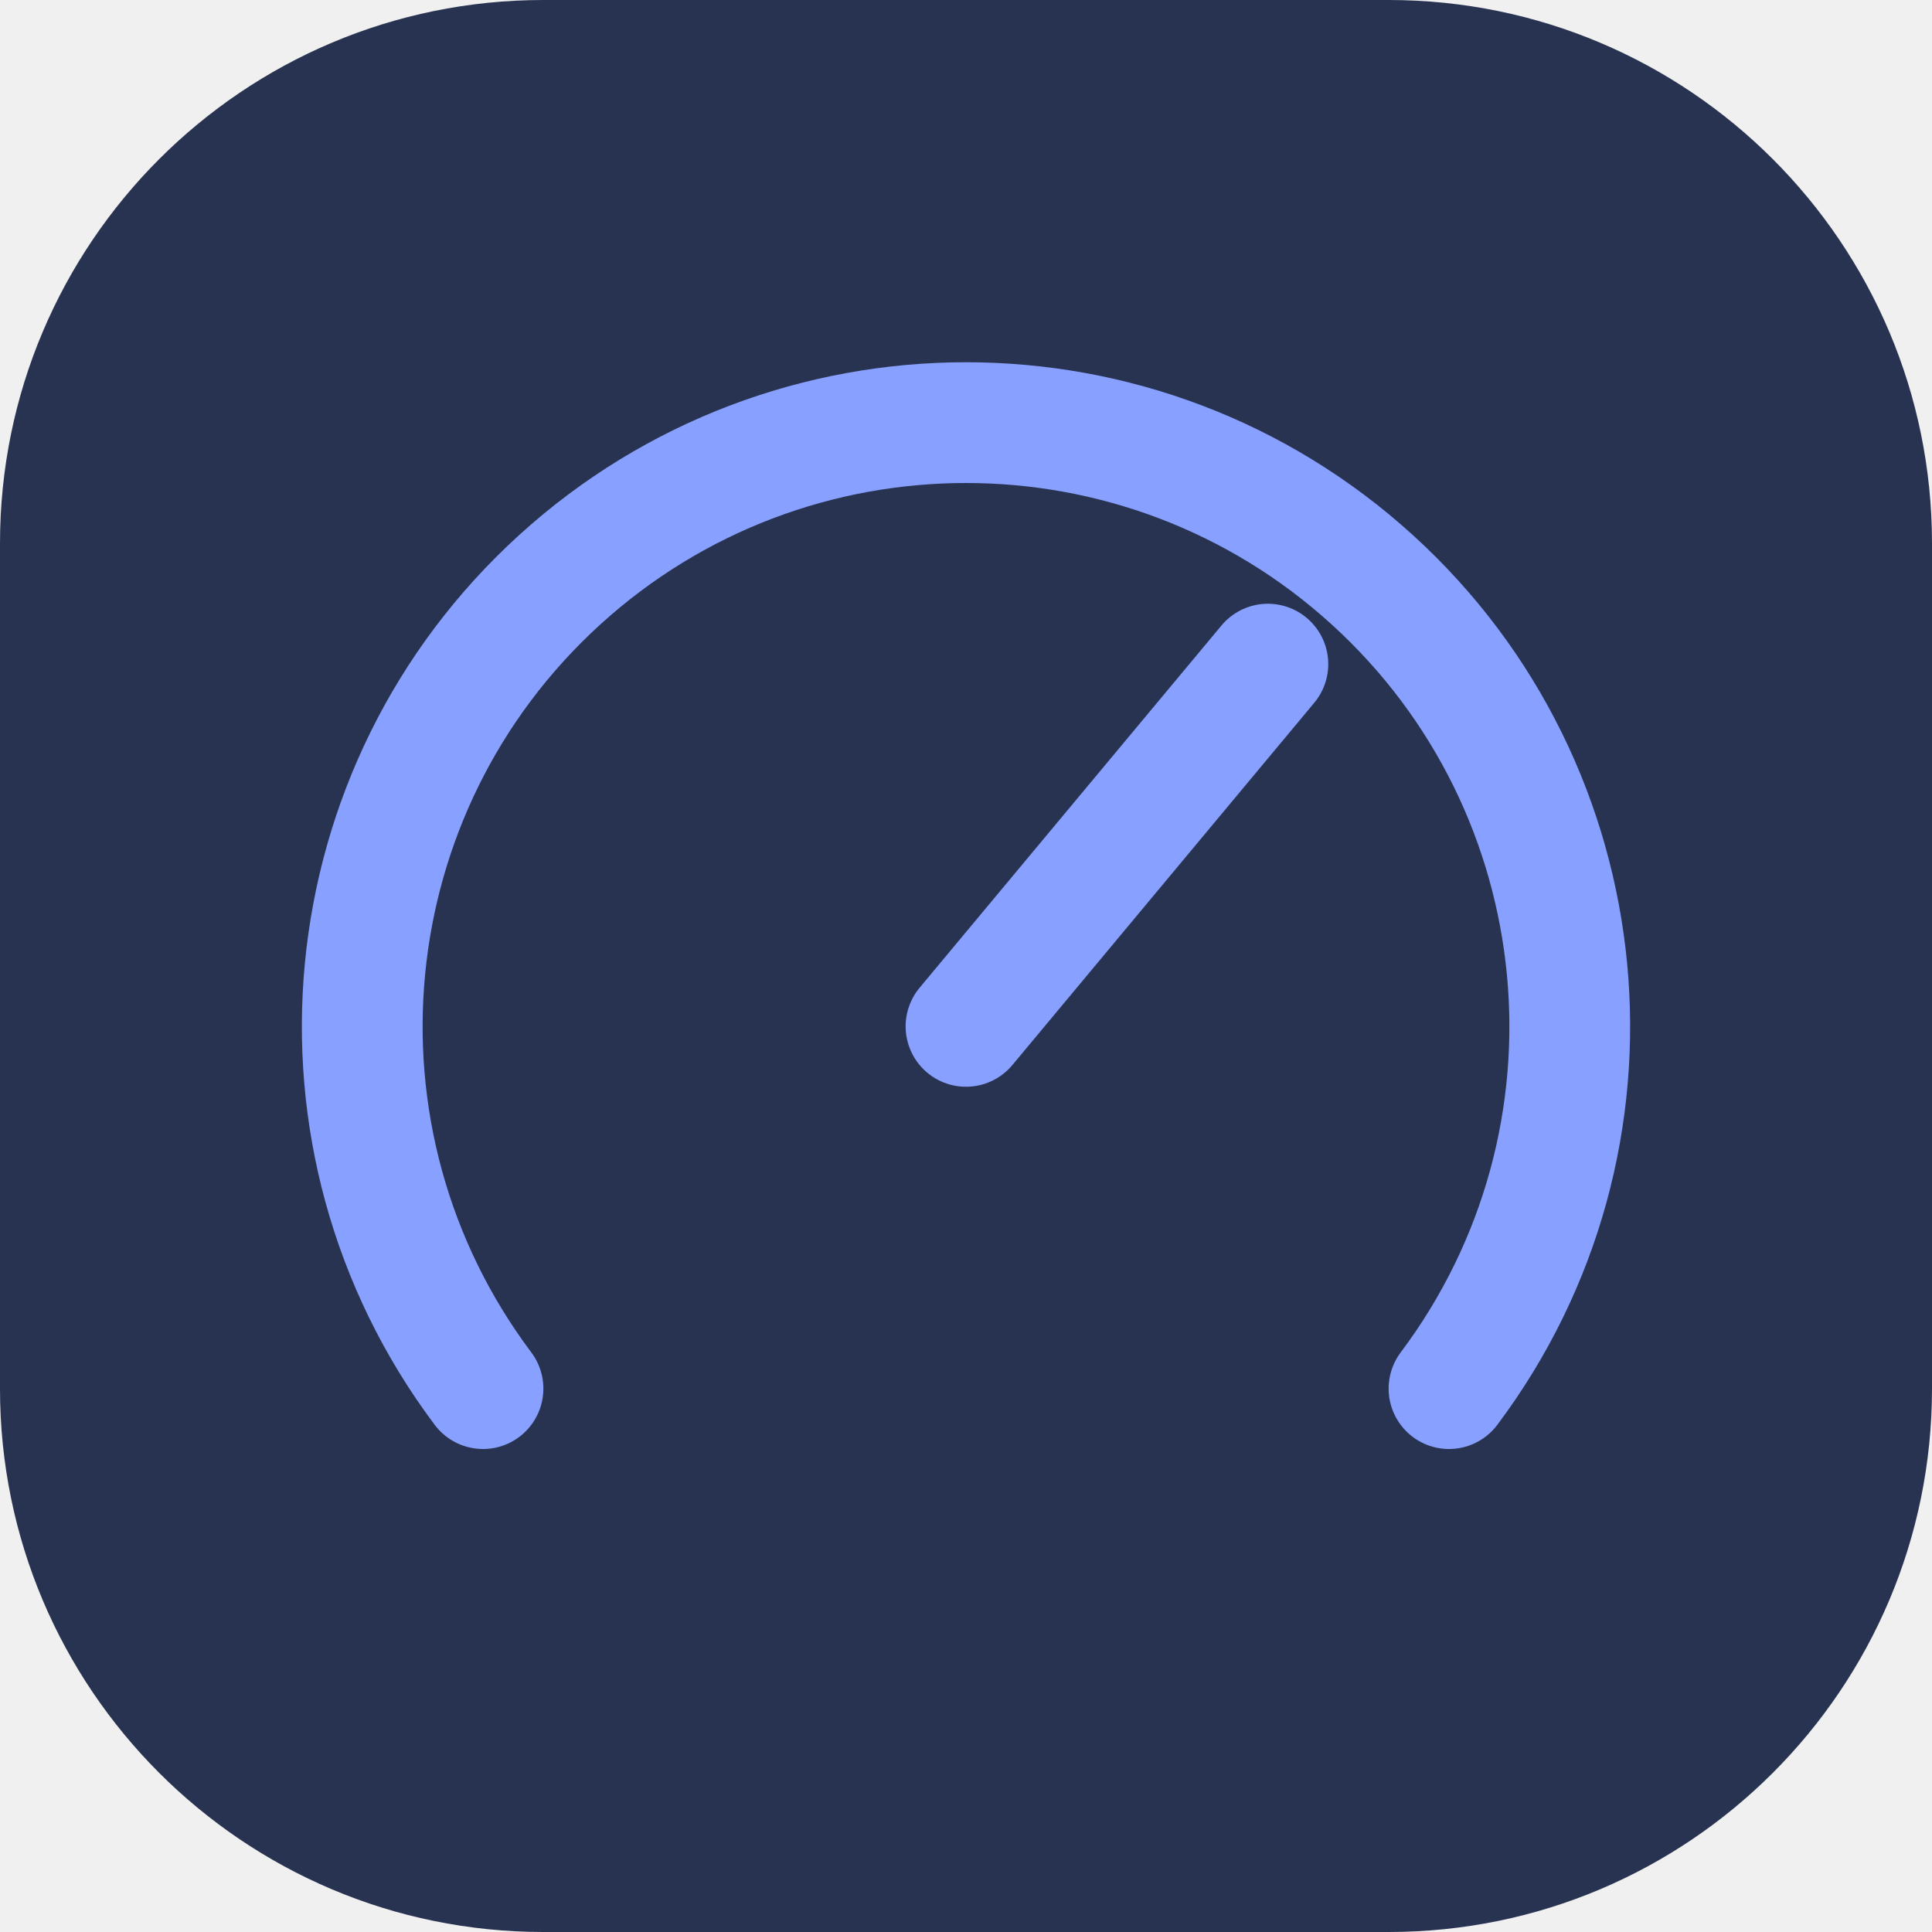
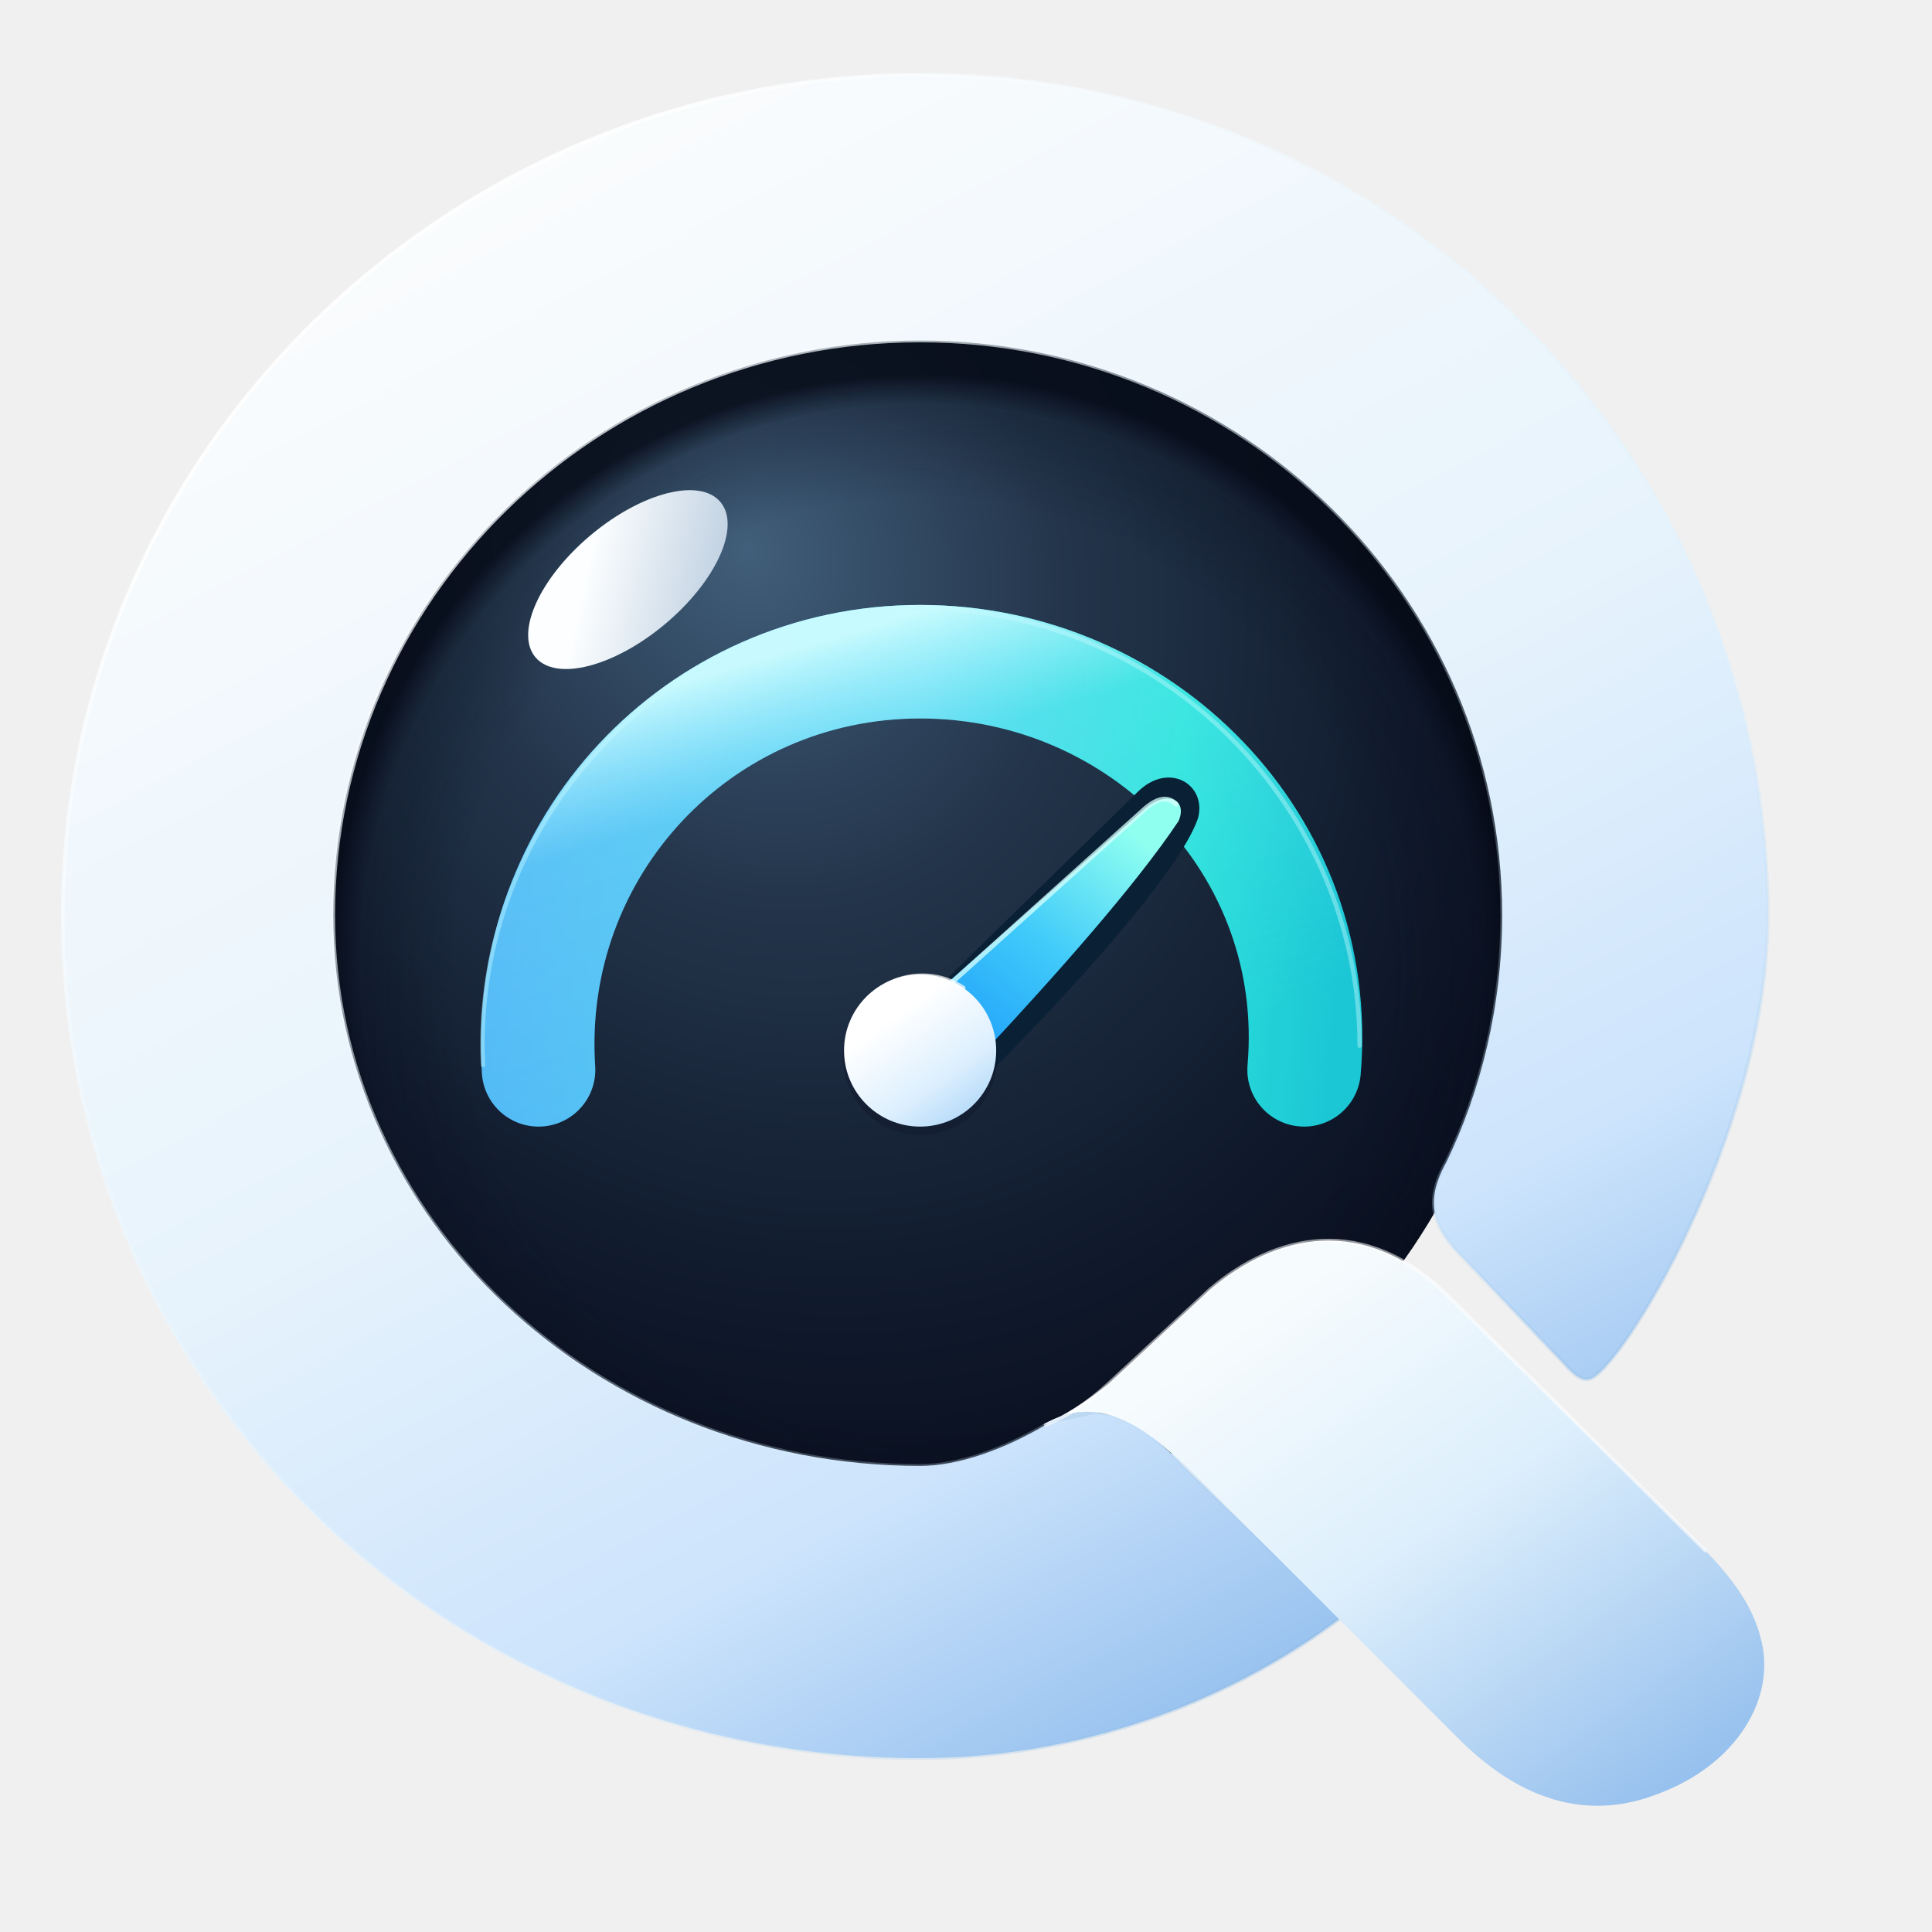
- <svg xmlns="http://www.w3.org/2000/svg" viewBox="0 0 32 32">
-   <rect width="32" height="32" rx="9" fill="#283351" />
-   <g fill="none" stroke="#88a0ff" stroke-width="2" stroke-linecap="round">
-     <path d="M8 23a10 10 0 1 1 16 0M16 17l5-6" />
+ <svg xmlns="http://www.w3.org/2000/svg" width="512" height="512" viewBox="0 0 800 800" fill="none" role="img" aria-labelledby="qp-title qp-desc">
+   <defs>
+     <linearGradient id="ring" x1="210" y1="46" x2="574" y2="736" gradientUnits="userSpaceOnUse">
+       <stop stop-color="#FAFCFD" />
+       <stop offset=".45" stop-color="#E7F3FC" />
+       <stop offset=".72" stop-color="#CDE4FC" />
+       <stop offset="1" stop-color="#79AEE7" />
+     </linearGradient>
+     <linearGradient id="edge" x1="190" y1="82" x2="690" y2="690" gradientUnits="userSpaceOnUse">
+       <stop stop-color="#FFFFFF" stop-opacity=".85" />
+       <stop offset=".6" stop-color="#D8F0FF" stop-opacity=".25" />
+       <stop offset="1" stop-color="#5A95D2" stop-opacity=".4" />
+     </linearGradient>
+     <radialGradient id="dial" cx="0" cy="0" r="1" gradientTransform="translate(300 208) rotate(63) scale(429 361)" gradientUnits="userSpaceOnUse">
+       <stop stop-color="#415E7A" />
+       <stop offset=".34" stop-color="#24364C" />
+       <stop offset=".7" stop-color="#121D30" />
+       <stop offset="1" stop-color="#080D1C" />
+     </radialGradient>
+     <radialGradient id="bezel" cx="0" cy="0" r="1" gradientTransform="translate(373 380) scale(245)" gradientUnits="userSpaceOnUse">
+       <stop offset=".79" stop-color="#050A17" stop-opacity="0" />
+       <stop offset=".95" stop-color="#070D1C" stop-opacity=".28" />
+       <stop offset="1" stop-color="#050915" stop-opacity=".85" />
+     </radialGradient>
+     <linearGradient id="arc" x1="201" y1="335" x2="548" y2="366" gradientUnits="userSpaceOnUse">
+       <stop stop-color="#49B4F4" />
+       <stop offset=".48" stop-color="#53D5F1" />
+       <stop offset=".79" stop-color="#25E3DA" />
+       <stop offset="1" stop-color="#13C5D3" />
+     </linearGradient>
+     <linearGradient id="arc-light" x1="294" y1="258" x2="352" y2="451" gradientUnits="userSpaceOnUse">
+       <stop stop-color="#D4FFFF" stop-opacity=".9" />
+       <stop offset=".27" stop-color="#A3F5FF" stop-opacity=".2" />
+       <stop offset="1" stop-color="#B1E9FF" stop-opacity=".05" />
+     </linearGradient>
+     <linearGradient id="needle" x1="389" y1="442" x2="475" y2="337" gradientUnits="userSpaceOnUse">
+       <stop stop-color="#1390FA" />
+       <stop offset=".56" stop-color="#40CAFA" />
+       <stop offset="1" stop-color="#8FFFF0" />
+     </linearGradient>
+     <linearGradient id="pearl" x1="351" y1="410" x2="396" y2="473" gradientUnits="userSpaceOnUse">
+       <stop stop-color="#FFFFFF" />
+       <stop offset=".42" stop-color="#DCEFFE" />
+       <stop offset="1" stop-color="#80BDF1" />
+     </linearGradient>
+     <linearGradient id="reflection" x1="234" y1="213" x2="281" y2="273" gradientUnits="userSpaceOnUse">
+       <stop stop-color="#FCFEFF" />
+       <stop offset="1" stop-color="#ABC1D7" />
+     </linearGradient>
+     <linearGradient id="tail" x1="506" y1="531" x2="658" y2="749" gradientUnits="userSpaceOnUse">
+       <stop stop-color="#F6FBFD" />
+       <stop offset=".42" stop-color="#DDEFFC" />
+       <stop offset="1" stop-color="#93BEED" />
+     </linearGradient>
+     <linearGradient id="fold" x1="431" y1="590" x2="536" y2="674" gradientUnits="userSpaceOnUse">
+       <stop stop-color="#BCD8F1" />
+       <stop offset="1" stop-color="#6CA4D9" />
+     </linearGradient>
+   </defs>
+   <g transform="translate(8 19)">
+     <circle cx="373" cy="360" r="246" fill="url(#dial)" />
+     <circle cx="373" cy="360" r="246" fill="url(#bezel)" />
+     <path d="M650 552C662 550 724 451 724 360C724 168 567 12 373 12C178 12 18 168 18 360C18 553 175 709 373 709C437 709 499 687 547 651L482 588C465 570 448 559 425 571C408 581 389 588 373 588C239 588 130 486 130 360C130 229 239 122 373 122C506 122 614 228 614 360C614 398 605 433 591 462C581 480 586 490 599 503L640 546Q646 553 650 552Z" fill="url(#ring)" />
+     <path d="M650 552C662 550 724 451 724 360C724 168 567 12 373 12C178 12 18 168 18 360C18 553 175 709 373 709C437 709 499 687 547 651L482 588C465 570 448 559 425 571C408 581 389 588 373 588C239 588 130 486 130 360C130 229 239 122 373 122C506 122 614 228 614 360C614 398 605 433 591 462C581 480 586 490 599 503L640 546Q646 553 650 552Z" stroke="url(#edge)" stroke-width="1.5" />
+     <ellipse cx="252" cy="221" rx="50" ry="24" transform="rotate(-40 252 221)" fill="url(#reflection)" />
+     <path d="M215 424C209 332 281 255 373 255C465 255 540 331 532 424" stroke="url(#arc)" stroke-width="47" stroke-linecap="round" />
+     <path d="M215 424C209 332 281 255 373 255C465 255 540 331 532 424" stroke="url(#arc-light)" stroke-width="47" stroke-linecap="round" />
+     <path d="M192 422C187 320 270 233 373 233C474 233 555 316 555 414" stroke="#C5FBFF" stroke-opacity=".42" stroke-width="1.8" stroke-linecap="round" />
+     <path d="M365 405L463 309C476 296 492 306 488 320C480 343 432 395 402 425Z" fill="#092035" />
+     <path d="M365 405L466 316C475 308 484 312 480 321C462 348 428 386 401 415Z" fill="url(#needle)" />
+     <path d="M367 405L466 316Q474 309 479 314" stroke="#D6FFFC" stroke-opacity=".75" stroke-width="2" stroke-linecap="round" />
+     <circle cx="373" cy="416" r="32" fill="#080F22" fill-opacity=".25" transform="translate(0 3)" />
+     <circle cx="373" cy="416" r="31.5" fill="url(#pearl)" />
+     <path d="M343 414A31 31 0 0 1 391 390" stroke="#FFFFFF" stroke-opacity=".7" stroke-width="1.6" stroke-linecap="round" />
+     <path d="M424 571C449 556 469 574 491 596L548 652L578 621L505 554Z" fill="url(#fold)" />
+     <path d="M424 571C449 556 470 575 490 595L596 701C624 729 652 734 678 724C711 712 728 684 721 659C718 647 710 635 698 623L592 518C557 483 520 492 493 515L451 554Q436 566 424 571Z" fill="url(#tail)" />
+     <path d="M425 571Q438 566 451 554L493 515C520 492 557 483 592 518L698 623" stroke="#FFFFFF" stroke-opacity=".55" stroke-width="1.5" stroke-linecap="round" />
  </g>
</svg>
